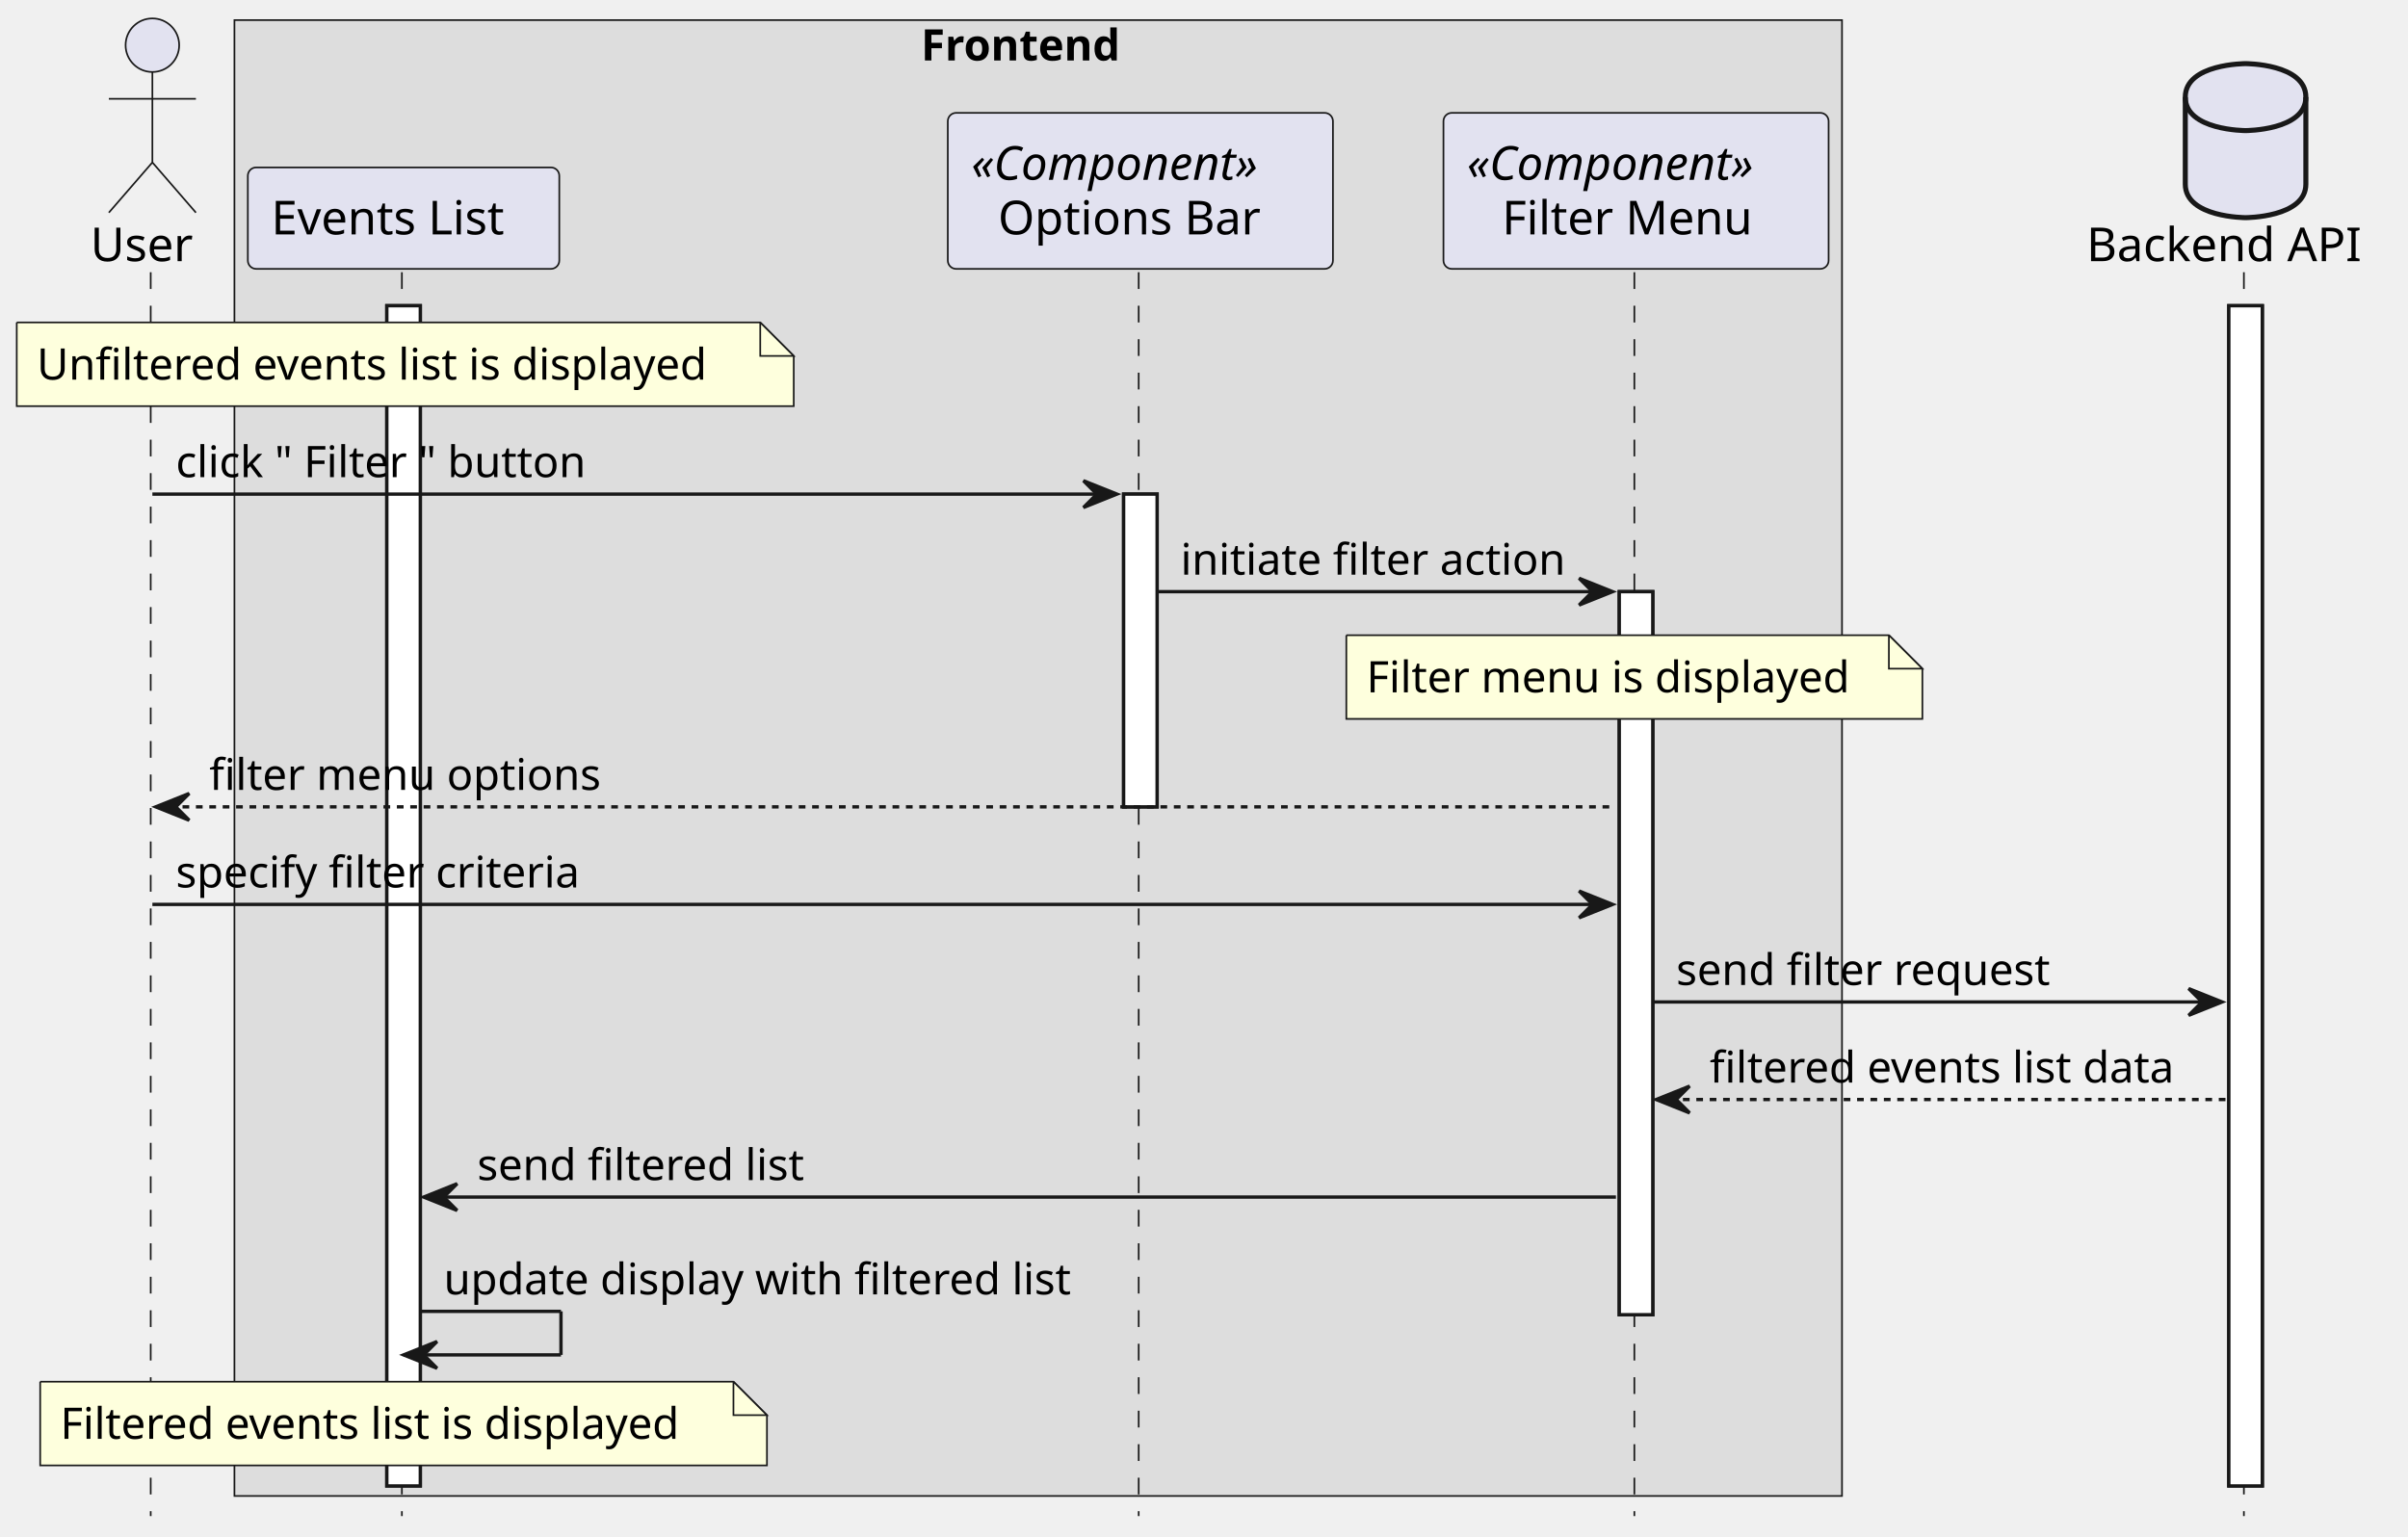
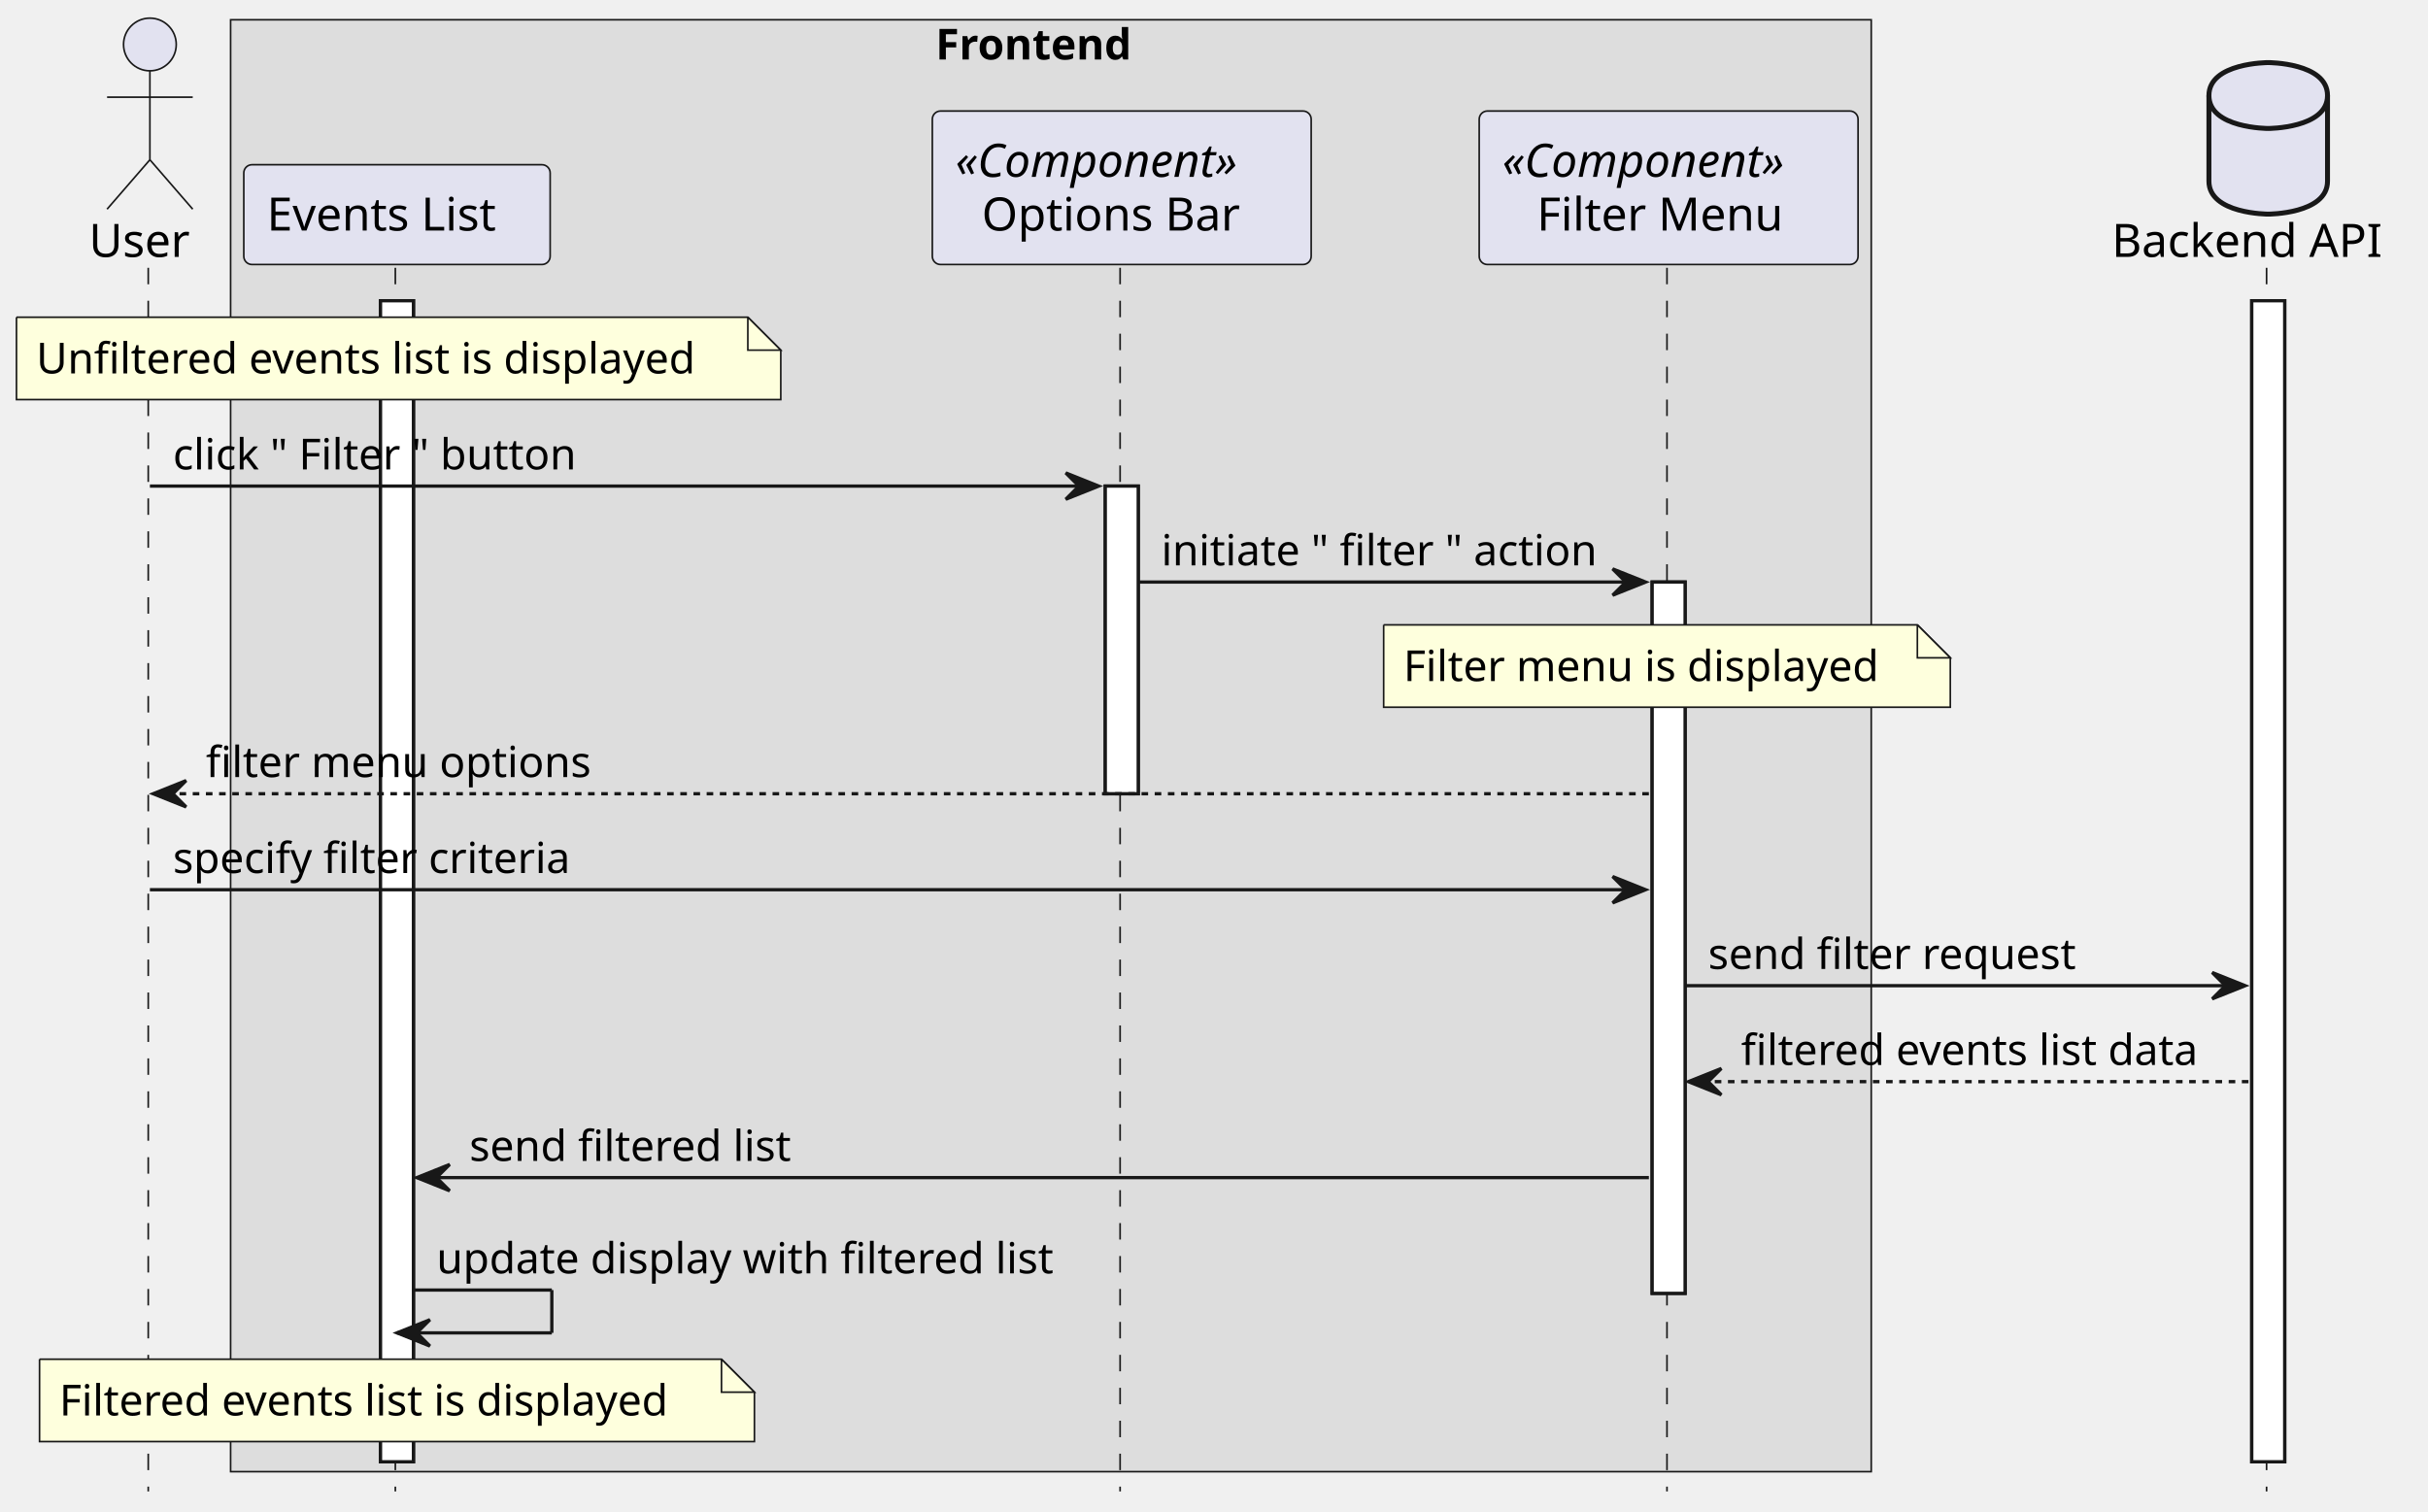
- <svg xmlns="http://www.w3.org/2000/svg" contentStyleType="text/css" height="459px" preserveAspectRatio="none" style="width:719px;height:459px;background:#FFFFFF;" version="1.1" viewBox="0 0 719 459" width="719px" zoomAndPan="magnify">
+ <svg xmlns="http://www.w3.org/2000/svg" contentStyleType="text/css" height="459px" preserveAspectRatio="none" style="width:737px;height:459px;background:#FFFFFF;" version="1.1" viewBox="0 0 737 459" width="737px" zoomAndPan="magnify">
  <defs />
  <g>
-     <rect fill="#DDDDDD" height="440.758" style="stroke:#181818;stroke-width:0.5;" width="480" x="70" y="6" />
-     <text fill="#000000" font-family="sans-serif" font-size="13" font-weight="bold" lengthAdjust="spacing" textLength="70" x="275" y="18.067">Frontend</text>
+     <rect fill="#DDDDDD" height="440.758" style="stroke:#181818;stroke-width:0.5;" width="498" x="70" y="6" />
+     <text fill="#000000" font-family="sans-serif" font-size="13" font-weight="bold" lengthAdjust="spacing" textLength="70" x="284" y="18.067">Frontend</text>
    <rect fill="#FFFFFF" height="352.461" style="stroke:#181818;stroke-width:1.0;" width="10" x="115.5" y="91.297" />
    <rect fill="#FFFFFF" height="93.398" style="stroke:#181818;stroke-width:1.0;" width="10" x="335.5" y="147.562" />
-     <rect fill="#FFFFFF" height="215.93" style="stroke:#181818;stroke-width:1.0;" width="10" x="483.5" y="176.695" />
-     <rect fill="#FFFFFF" height="352.461" style="stroke:#181818;stroke-width:1.0;" width="10" x="665.5" y="91.297" />
+     <rect fill="#FFFFFF" height="215.93" style="stroke:#181818;stroke-width:1.0;" width="10" x="501.5" y="176.695" />
+     <rect fill="#FFFFFF" height="352.461" style="stroke:#181818;stroke-width:1.0;" width="10" x="683.5" y="91.297" />
    <line style="stroke:#181818;stroke-width:0.5;stroke-dasharray:5.0,5.0;" x1="45" x2="45" y1="81.297" y2="452.758" />
    <line style="stroke:#181818;stroke-width:0.5;stroke-dasharray:5.0,5.0;" x1="120" x2="120" y1="81.297" y2="452.758" />
    <line style="stroke:#181818;stroke-width:0.5;stroke-dasharray:5.0,5.0;" x1="340" x2="340" y1="81.297" y2="452.758" />
-     <line style="stroke:#181818;stroke-width:0.5;stroke-dasharray:5.0,5.0;" x1="488" x2="488" y1="81.297" y2="452.758" />
-     <line style="stroke:#181818;stroke-width:0.5;stroke-dasharray:5.0,5.0;" x1="670" x2="670" y1="81.297" y2="452.758" />
+     <line style="stroke:#181818;stroke-width:0.5;stroke-dasharray:5.0,5.0;" x1="506" x2="506" y1="81.297" y2="452.758" />
+     <line style="stroke:#181818;stroke-width:0.5;stroke-dasharray:5.0,5.0;" x1="688" x2="688" y1="81.297" y2="452.758" />
    <text fill="#000000" font-family="sans-serif" font-size="14" lengthAdjust="spacing" textLength="31" x="27" y="77.995">User</text>
    <ellipse cx="45.5" cy="13.5" fill="#E2E2F0" rx="8" ry="8" style="stroke:#181818;stroke-width:0.5;" />
    <path d="M45.5,21.5 L45.5,48.5 M32.5,29.5 L58.5,29.5 M45.5,48.5 L32.5,63.5 M45.5,48.5 L58.5,63.5 " fill="none" style="stroke:#181818;stroke-width:0.5;" />
    <rect fill="#E2E2F0" height="30.297" rx="2.5" ry="2.5" style="stroke:#181818;stroke-width:0.5;" width="93" x="74" y="50" />
    <text fill="#000000" font-family="sans-serif" font-size="14" lengthAdjust="spacing" textLength="79" x="81" y="69.995">Events List</text>
    <rect fill="#E2E2F0" height="46.594" rx="2.5" ry="2.5" style="stroke:#181818;stroke-width:0.5;" width="115" x="283" y="33.703" />
    <text fill="#000000" font-family="sans-serif" font-size="14" font-style="italic" lengthAdjust="spacing" textLength="101" x="290" y="53.698">«Component»</text>
    <text fill="#000000" font-family="sans-serif" font-size="14" lengthAdjust="spacing" textLength="85" x="298" y="69.995">Options Bar</text>
-     <rect fill="#E2E2F0" height="46.594" rx="2.5" ry="2.5" style="stroke:#181818;stroke-width:0.5;" width="115" x="431" y="33.703" />
-     <text fill="#000000" font-family="sans-serif" font-size="14" font-style="italic" lengthAdjust="spacing" textLength="101" x="438" y="53.698">«Component»</text>
-     <text fill="#000000" font-family="sans-serif" font-size="14" lengthAdjust="spacing" textLength="80" x="448.5" y="69.995">Filter Menu</text>
-     <text fill="#000000" font-family="sans-serif" font-size="14" lengthAdjust="spacing" textLength="89" x="623" y="77.995">Backend API</text>
-     <path d="M652.5,29 C652.5,19 670.5,19 670.5,19 C670.5,19 688.5,19 688.5,29 L688.5,55 C688.5,65 670.5,65 670.5,65 C670.5,65 652.5,65 652.5,55 L652.5,29 " fill="#E2E2F0" style="stroke:#181818;stroke-width:1.5;" />
-     <path d="M652.5,29 C652.5,39 670.5,39 670.5,39 C670.5,39 688.5,39 688.5,29 " fill="none" style="stroke:#181818;stroke-width:1.5;" />
+     <rect fill="#E2E2F0" height="46.594" rx="2.5" ry="2.5" style="stroke:#181818;stroke-width:0.5;" width="115" x="449" y="33.703" />
+     <text fill="#000000" font-family="sans-serif" font-size="14" font-style="italic" lengthAdjust="spacing" textLength="101" x="456" y="53.698">«Component»</text>
+     <text fill="#000000" font-family="sans-serif" font-size="14" lengthAdjust="spacing" textLength="80" x="466.5" y="69.995">Filter Menu</text>
+     <text fill="#000000" font-family="sans-serif" font-size="14" lengthAdjust="spacing" textLength="89" x="641" y="77.995">Backend API</text>
+     <path d="M670.5,29 C670.5,19 688.5,19 688.5,19 C688.5,19 706.5,19 706.5,29 L706.5,55 C706.5,65 688.5,65 688.5,65 C688.5,65 670.5,65 670.5,55 L670.5,29 " fill="#E2E2F0" style="stroke:#181818;stroke-width:1.5;" />
+     <path d="M670.5,29 C670.5,39 688.5,39 688.5,39 C688.5,39 706.5,39 706.5,29 " fill="none" style="stroke:#181818;stroke-width:1.5;" />
    <rect fill="#FFFFFF" height="352.461" style="stroke:#181818;stroke-width:1.0;" width="10" x="115.5" y="91.297" />
    <rect fill="#FFFFFF" height="93.398" style="stroke:#181818;stroke-width:1.0;" width="10" x="335.5" y="147.562" />
-     <rect fill="#FFFFFF" height="215.93" style="stroke:#181818;stroke-width:1.0;" width="10" x="483.5" y="176.695" />
-     <rect fill="#FFFFFF" height="352.461" style="stroke:#181818;stroke-width:1.0;" width="10" x="665.5" y="91.297" />
+     <rect fill="#FFFFFF" height="215.93" style="stroke:#181818;stroke-width:1.0;" width="10" x="501.5" y="176.695" />
+     <rect fill="#FFFFFF" height="352.461" style="stroke:#181818;stroke-width:1.0;" width="10" x="683.5" y="91.297" />
    <path d="M5,96.297 L5,121.297 L237,121.297 L237,106.297 L227,96.297 L5,96.297 " fill="#FEFFDD" style="stroke:#181818;stroke-width:0.5;" />
    <path d="M227,96.297 L227,106.297 L237,106.297 L227,96.297 " fill="#FEFFDD" style="stroke:#181818;stroke-width:0.5;" />
    <text fill="#000000" font-family="sans-serif" font-size="13" lengthAdjust="spacing" textLength="211" x="11" y="113.364">Unfiltered events list is displayed</text>
    <polygon fill="#181818" points="323.5,143.562,333.5,147.562,323.5,151.562,327.5,147.562" style="stroke:#181818;stroke-width:1.0;" />
    <line style="stroke:#181818;stroke-width:1.0;" x1="45.5" x2="329.5" y1="147.562" y2="147.562" />
    <text fill="#000000" font-family="sans-serif" font-size="13" lengthAdjust="spacing" textLength="126" x="52.5" y="142.497">click " Filter " button</text>
-     <polygon fill="#181818" points="471.5,172.695,481.5,176.695,471.5,180.695,475.5,176.695" style="stroke:#181818;stroke-width:1.0;" />
-     <line style="stroke:#181818;stroke-width:1.0;" x1="345.5" x2="477.5" y1="176.695" y2="176.695" />
-     <text fill="#000000" font-family="sans-serif" font-size="13" lengthAdjust="spacing" textLength="119" x="352.5" y="171.629">initiate filter action</text>
-     <path d="M402,189.695 L402,214.695 L574,214.695 L574,199.695 L564,189.695 L402,189.695 " fill="#FEFFDD" style="stroke:#181818;stroke-width:0.5;" />
-     <path d="M564,189.695 L564,199.695 L574,199.695 L564,189.695 " fill="#FEFFDD" style="stroke:#181818;stroke-width:0.5;" />
-     <text fill="#000000" font-family="sans-serif" font-size="13" lengthAdjust="spacing" textLength="151" x="408" y="206.762">Filter menu is displayed</text>
+     <polygon fill="#181818" points="489.5,172.695,499.5,176.695,489.5,180.695,493.5,176.695" style="stroke:#181818;stroke-width:1.0;" />
+     <line style="stroke:#181818;stroke-width:1.0;" x1="345.5" x2="495.5" y1="176.695" y2="176.695" />
+     <text fill="#000000" font-family="sans-serif" font-size="13" lengthAdjust="spacing" textLength="137" x="352.5" y="171.629">initiate " filter " action</text>
+     <path d="M420,189.695 L420,214.695 L592,214.695 L592,199.695 L582,189.695 L420,189.695 " fill="#FEFFDD" style="stroke:#181818;stroke-width:0.5;" />
+     <path d="M582,189.695 L582,199.695 L592,199.695 L582,189.695 " fill="#FEFFDD" style="stroke:#181818;stroke-width:0.5;" />
+     <text fill="#000000" font-family="sans-serif" font-size="13" lengthAdjust="spacing" textLength="151" x="426" y="206.762">Filter menu is displayed</text>
    <polygon fill="#181818" points="56.5,236.961,46.5,240.961,56.5,244.961,52.5,240.961" style="stroke:#181818;stroke-width:1.0;" />
-     <line style="stroke:#181818;stroke-width:1.0;stroke-dasharray:2.0,2.0;" x1="50.5" x2="482.5" y1="240.961" y2="240.961" />
+     <line style="stroke:#181818;stroke-width:1.0;stroke-dasharray:2.0,2.0;" x1="50.5" x2="500.5" y1="240.961" y2="240.961" />
    <text fill="#000000" font-family="sans-serif" font-size="13" lengthAdjust="spacing" textLength="121" x="62.5" y="235.895">filter menu options</text>
-     <polygon fill="#181818" points="471.5,266.094,481.5,270.094,471.5,274.094,475.5,270.094" style="stroke:#181818;stroke-width:1.0;" />
-     <line style="stroke:#181818;stroke-width:1.0;" x1="45.5" x2="477.5" y1="270.094" y2="270.094" />
+     <polygon fill="#181818" points="489.5,266.094,499.5,270.094,489.5,274.094,493.5,270.094" style="stroke:#181818;stroke-width:1.0;" />
+     <line style="stroke:#181818;stroke-width:1.0;" x1="45.5" x2="495.5" y1="270.094" y2="270.094" />
    <text fill="#000000" font-family="sans-serif" font-size="13" lengthAdjust="spacing" textLength="127" x="52.5" y="265.028">specify filter criteria</text>
-     <polygon fill="#181818" points="653.5,295.227,663.5,299.227,653.5,303.227,657.5,299.227" style="stroke:#181818;stroke-width:1.0;" />
-     <line style="stroke:#181818;stroke-width:1.0;" x1="493.5" x2="659.5" y1="299.227" y2="299.227" />
-     <text fill="#000000" font-family="sans-serif" font-size="13" lengthAdjust="spacing" textLength="117" x="500.5" y="294.161">send filter request</text>
-     <polygon fill="#181818" points="504.5,324.359,494.5,328.359,504.5,332.359,500.5,328.359" style="stroke:#181818;stroke-width:1.0;" />
-     <line style="stroke:#181818;stroke-width:1.0;stroke-dasharray:2.0,2.0;" x1="498.5" x2="664.5" y1="328.359" y2="328.359" />
-     <text fill="#000000" font-family="sans-serif" font-size="13" lengthAdjust="spacing" textLength="148" x="510.5" y="323.293">filtered events list data</text>
+     <polygon fill="#181818" points="671.5,295.227,681.5,299.227,671.5,303.227,675.5,299.227" style="stroke:#181818;stroke-width:1.0;" />
+     <line style="stroke:#181818;stroke-width:1.0;" x1="511.5" x2="677.5" y1="299.227" y2="299.227" />
+     <text fill="#000000" font-family="sans-serif" font-size="13" lengthAdjust="spacing" textLength="117" x="518.5" y="294.161">send filter request</text>
+     <polygon fill="#181818" points="522.5,324.359,512.5,328.359,522.5,332.359,518.5,328.359" style="stroke:#181818;stroke-width:1.0;" />
+     <line style="stroke:#181818;stroke-width:1.0;stroke-dasharray:2.0,2.0;" x1="516.5" x2="682.5" y1="328.359" y2="328.359" />
+     <text fill="#000000" font-family="sans-serif" font-size="13" lengthAdjust="spacing" textLength="148" x="528.5" y="323.293">filtered events list data</text>
    <polygon fill="#181818" points="136.5,353.492,126.5,357.492,136.5,361.492,132.5,357.492" style="stroke:#181818;stroke-width:1.0;" />
-     <line style="stroke:#181818;stroke-width:1.0;" x1="130.5" x2="482.5" y1="357.492" y2="357.492" />
+     <line style="stroke:#181818;stroke-width:1.0;" x1="130.5" x2="500.5" y1="357.492" y2="357.492" />
    <text fill="#000000" font-family="sans-serif" font-size="13" lengthAdjust="spacing" textLength="102" x="142.5" y="352.426">send filtered list</text>
    <line style="stroke:#181818;stroke-width:1.0;" x1="125.5" x2="167.5" y1="391.625" y2="391.625" />
    <line style="stroke:#181818;stroke-width:1.0;" x1="167.5" x2="167.5" y1="391.625" y2="404.625" />
    <line style="stroke:#181818;stroke-width:1.0;" x1="120.5" x2="167.5" y1="404.625" y2="404.625" />
    <polygon fill="#181818" points="130.5,400.625,120.5,404.625,130.5,408.625,126.5,404.625" style="stroke:#181818;stroke-width:1.0;" />
    <text fill="#000000" font-family="sans-serif" font-size="13" lengthAdjust="spacing" textLength="196" x="132.5" y="386.559">update display with filtered list</text>
    <path d="M12,412.625 L12,437.625 L229,437.625 L229,422.625 L219,412.625 L12,412.625 " fill="#FEFFDD" style="stroke:#181818;stroke-width:0.5;" />
    <path d="M219,412.625 L219,422.625 L229,422.625 L219,412.625 " fill="#FEFFDD" style="stroke:#181818;stroke-width:0.5;" />
    <text fill="#000000" font-family="sans-serif" font-size="13" lengthAdjust="spacing" textLength="196" x="18" y="429.692">Filtered events list is displayed</text>
  </g>
</svg>
